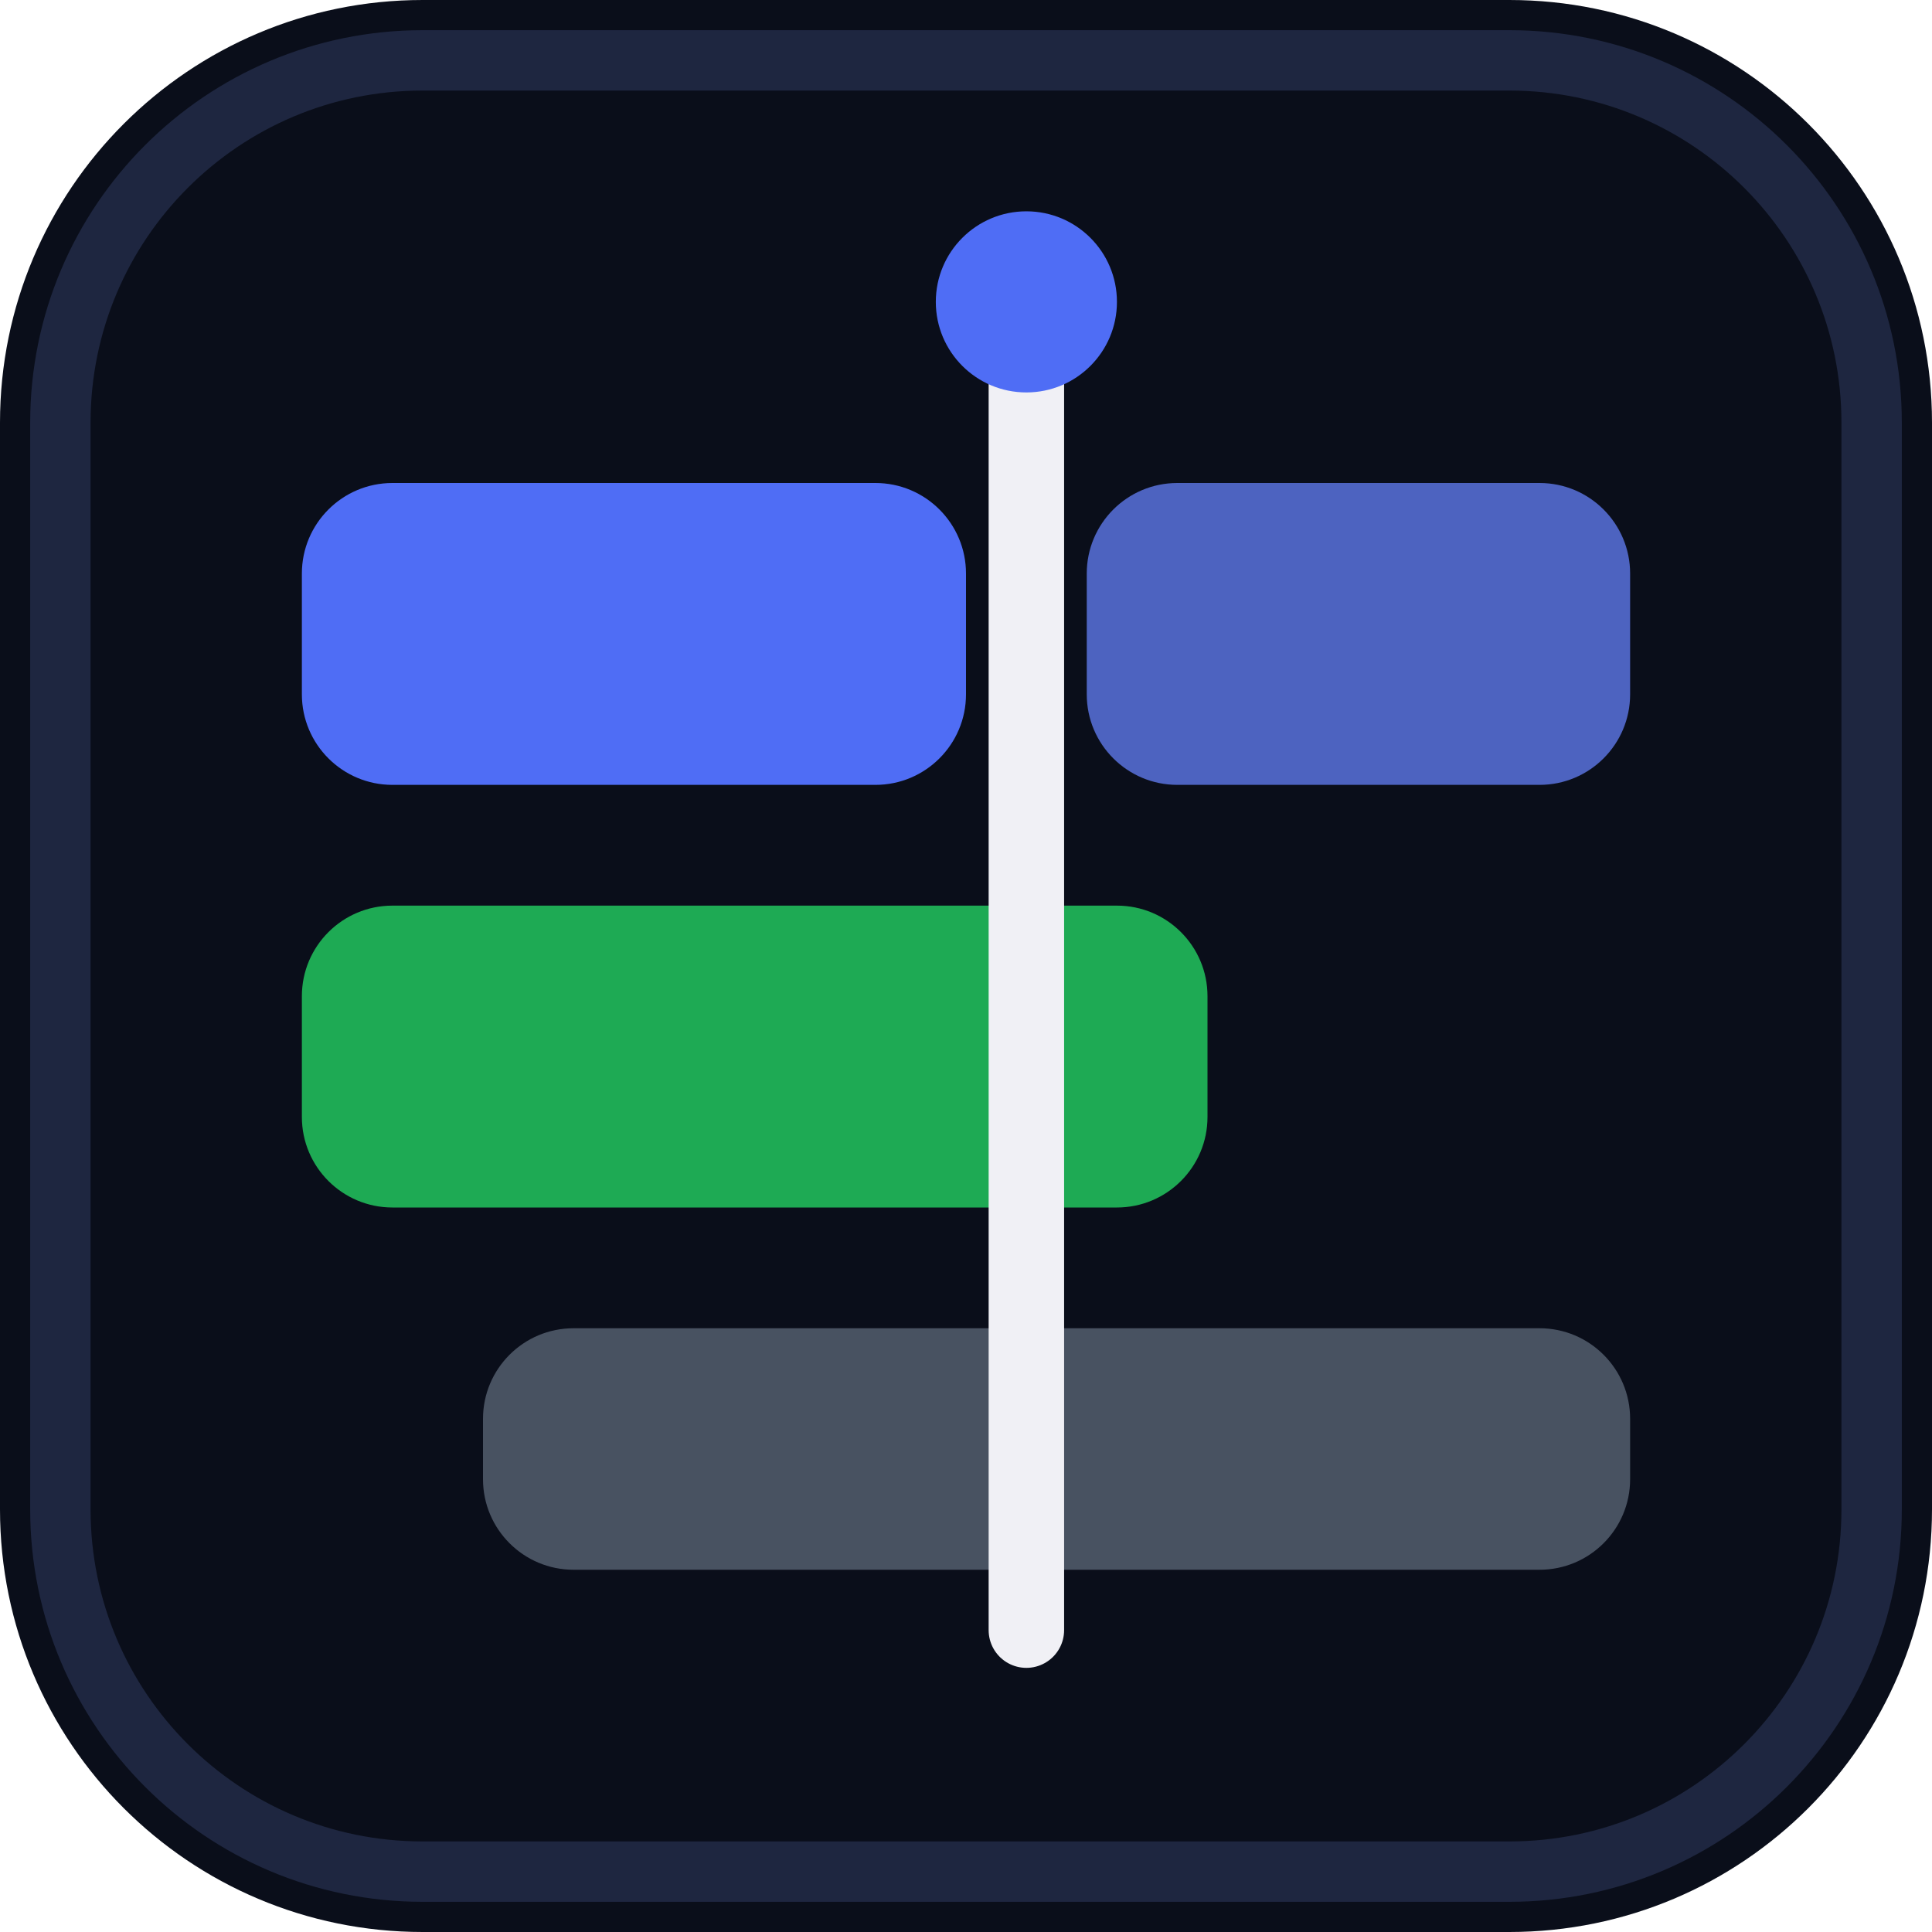
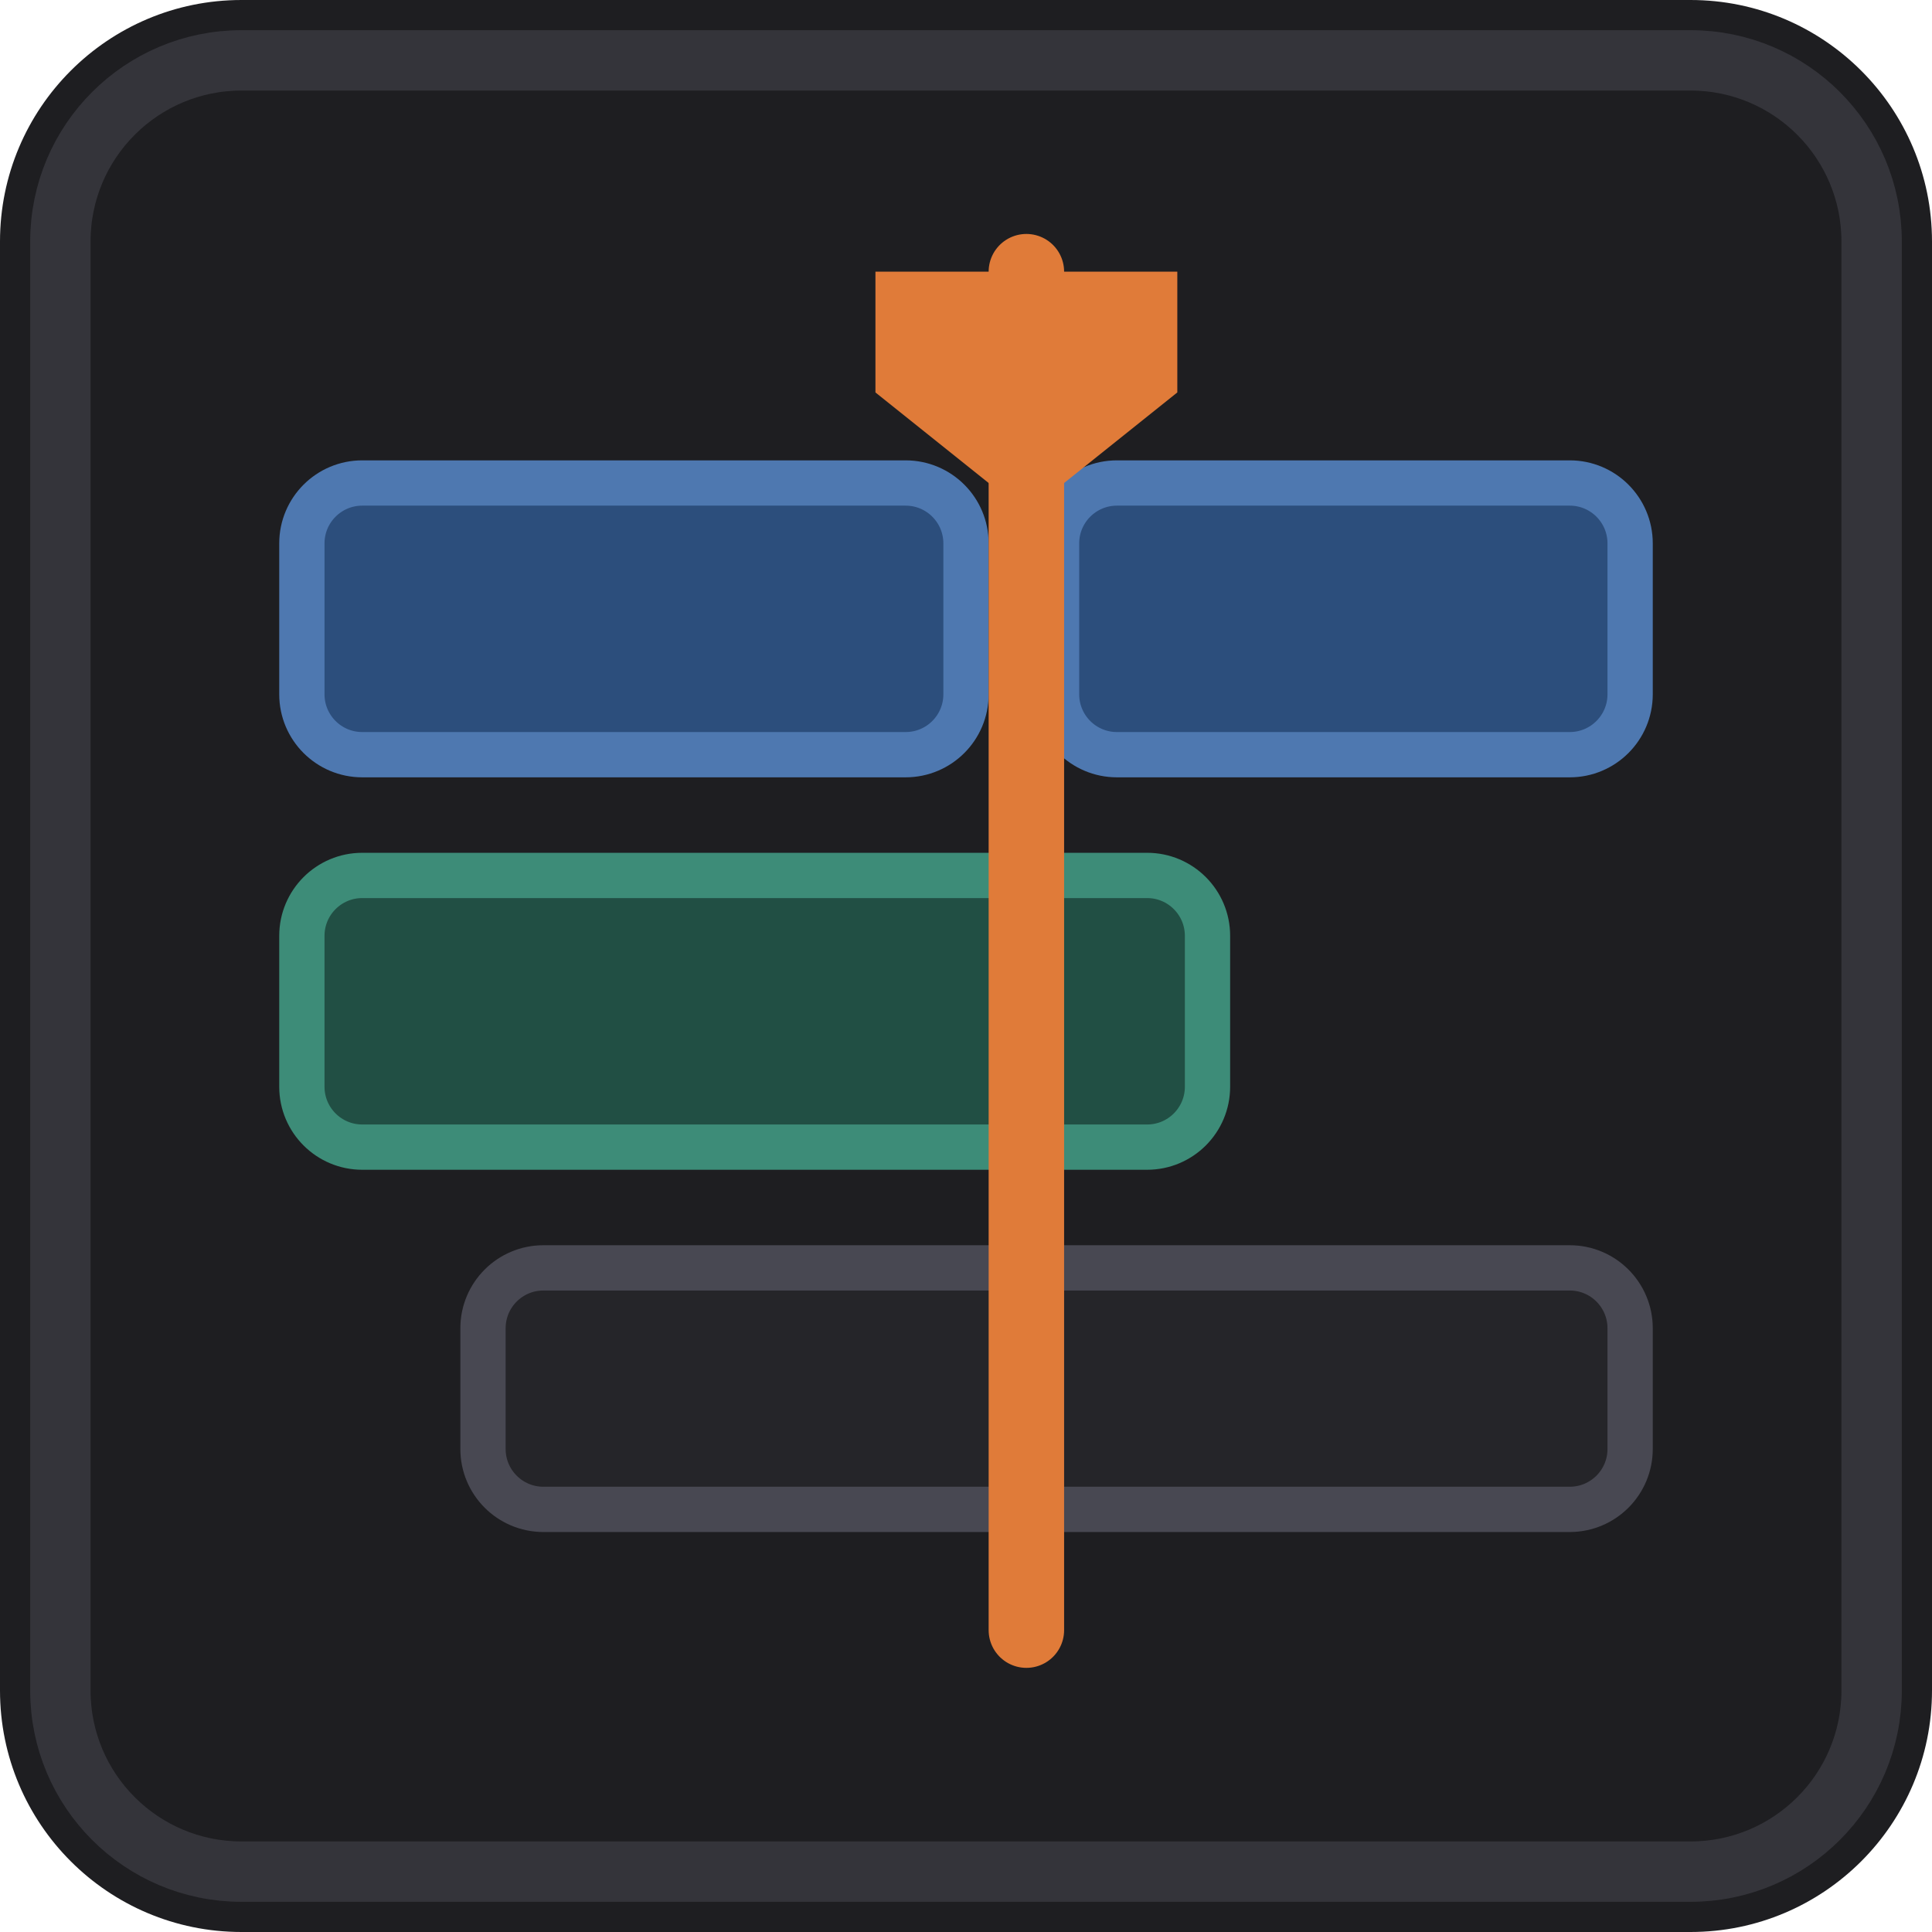
<svg xmlns="http://www.w3.org/2000/svg" viewBox="0 0 64 64" fill="none">
-   <rect width="64" height="64" rx="14" fill="#0a0e1a" />
-   <rect x="2" y="2" width="60" height="60" rx="12" stroke="#1e2640" stroke-width="2" />
-   <rect x="10" y="16" width="22" height="10" rx="3" fill="#4f6df5" />
-   <rect x="36" y="16" width="18" height="10" rx="3" fill="#637ff7" opacity="0.75" />
-   <rect x="10" y="30" width="30" height="10" rx="3" fill="#22c55e" opacity="0.85" />
-   <rect x="16" y="44" width="38" height="8" rx="3" fill="#94a3b8" opacity="0.45" />
-   <line x1="34" y1="10" x2="34" y2="54" stroke="#f0f0f5" stroke-width="2.5" stroke-linecap="round" />
-   <circle cx="34" cy="10" r="3" fill="#4f6df5" />
+   <rect width="64" height="64" rx="8" fill="#1e1e21" />
+   <rect x="2" y="2" width="60" height="60" rx="6" stroke="#34343a" stroke-width="2" />
+   <rect x="10" y="16" width="22" height="9" rx="2" fill="#2c4e7c" stroke="#4e78b0" stroke-width="1.5" />
+   <rect x="35" y="16" width="19" height="9" rx="2" fill="#2c4e7c" stroke="#4e78b0" stroke-width="1.5" />
+   <rect x="10" y="29" width="30" height="9" rx="2" fill="#214f44" stroke="#3d8c78" stroke-width="1.5" />
+   <rect x="16" y="42" width="38" height="8" rx="2" fill="#252529" stroke="#484852" stroke-width="1.5" />
+   <line x1="34" y1="9" x2="34" y2="54" stroke="#e07b39" stroke-width="2.5" stroke-linecap="round" />
+   <polygon points="29,9 39,9 39,13 34,17 29,13" fill="#e07b39" />
</svg>
